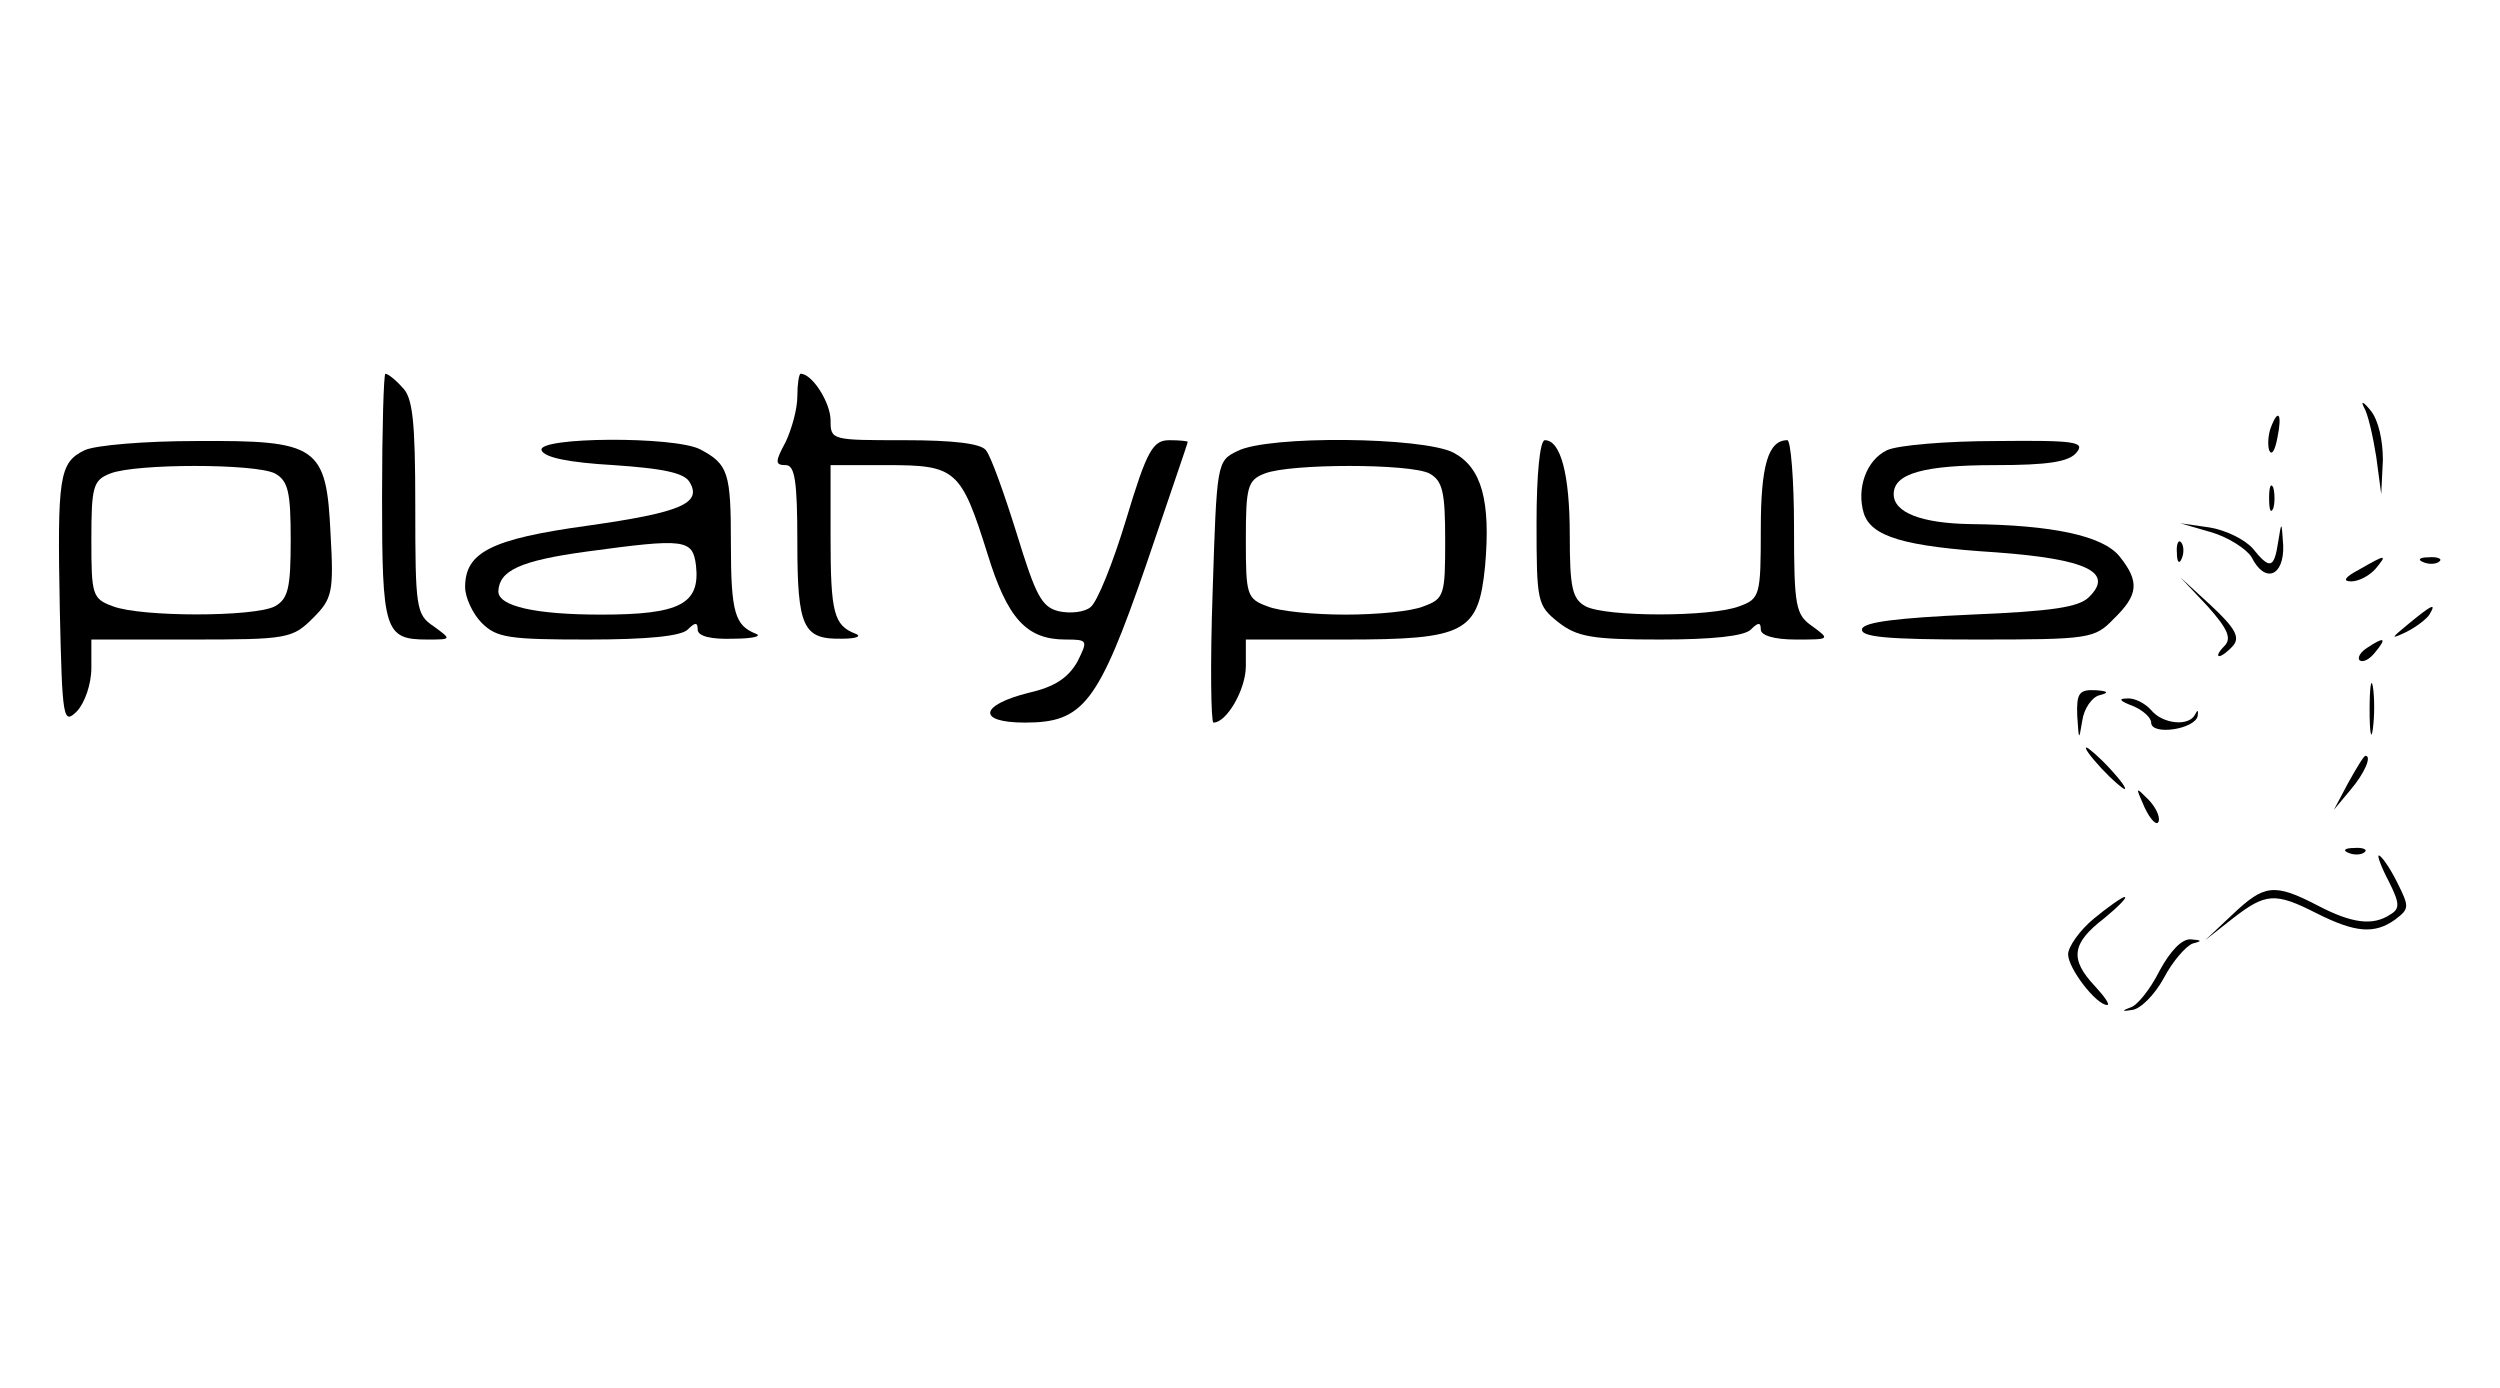
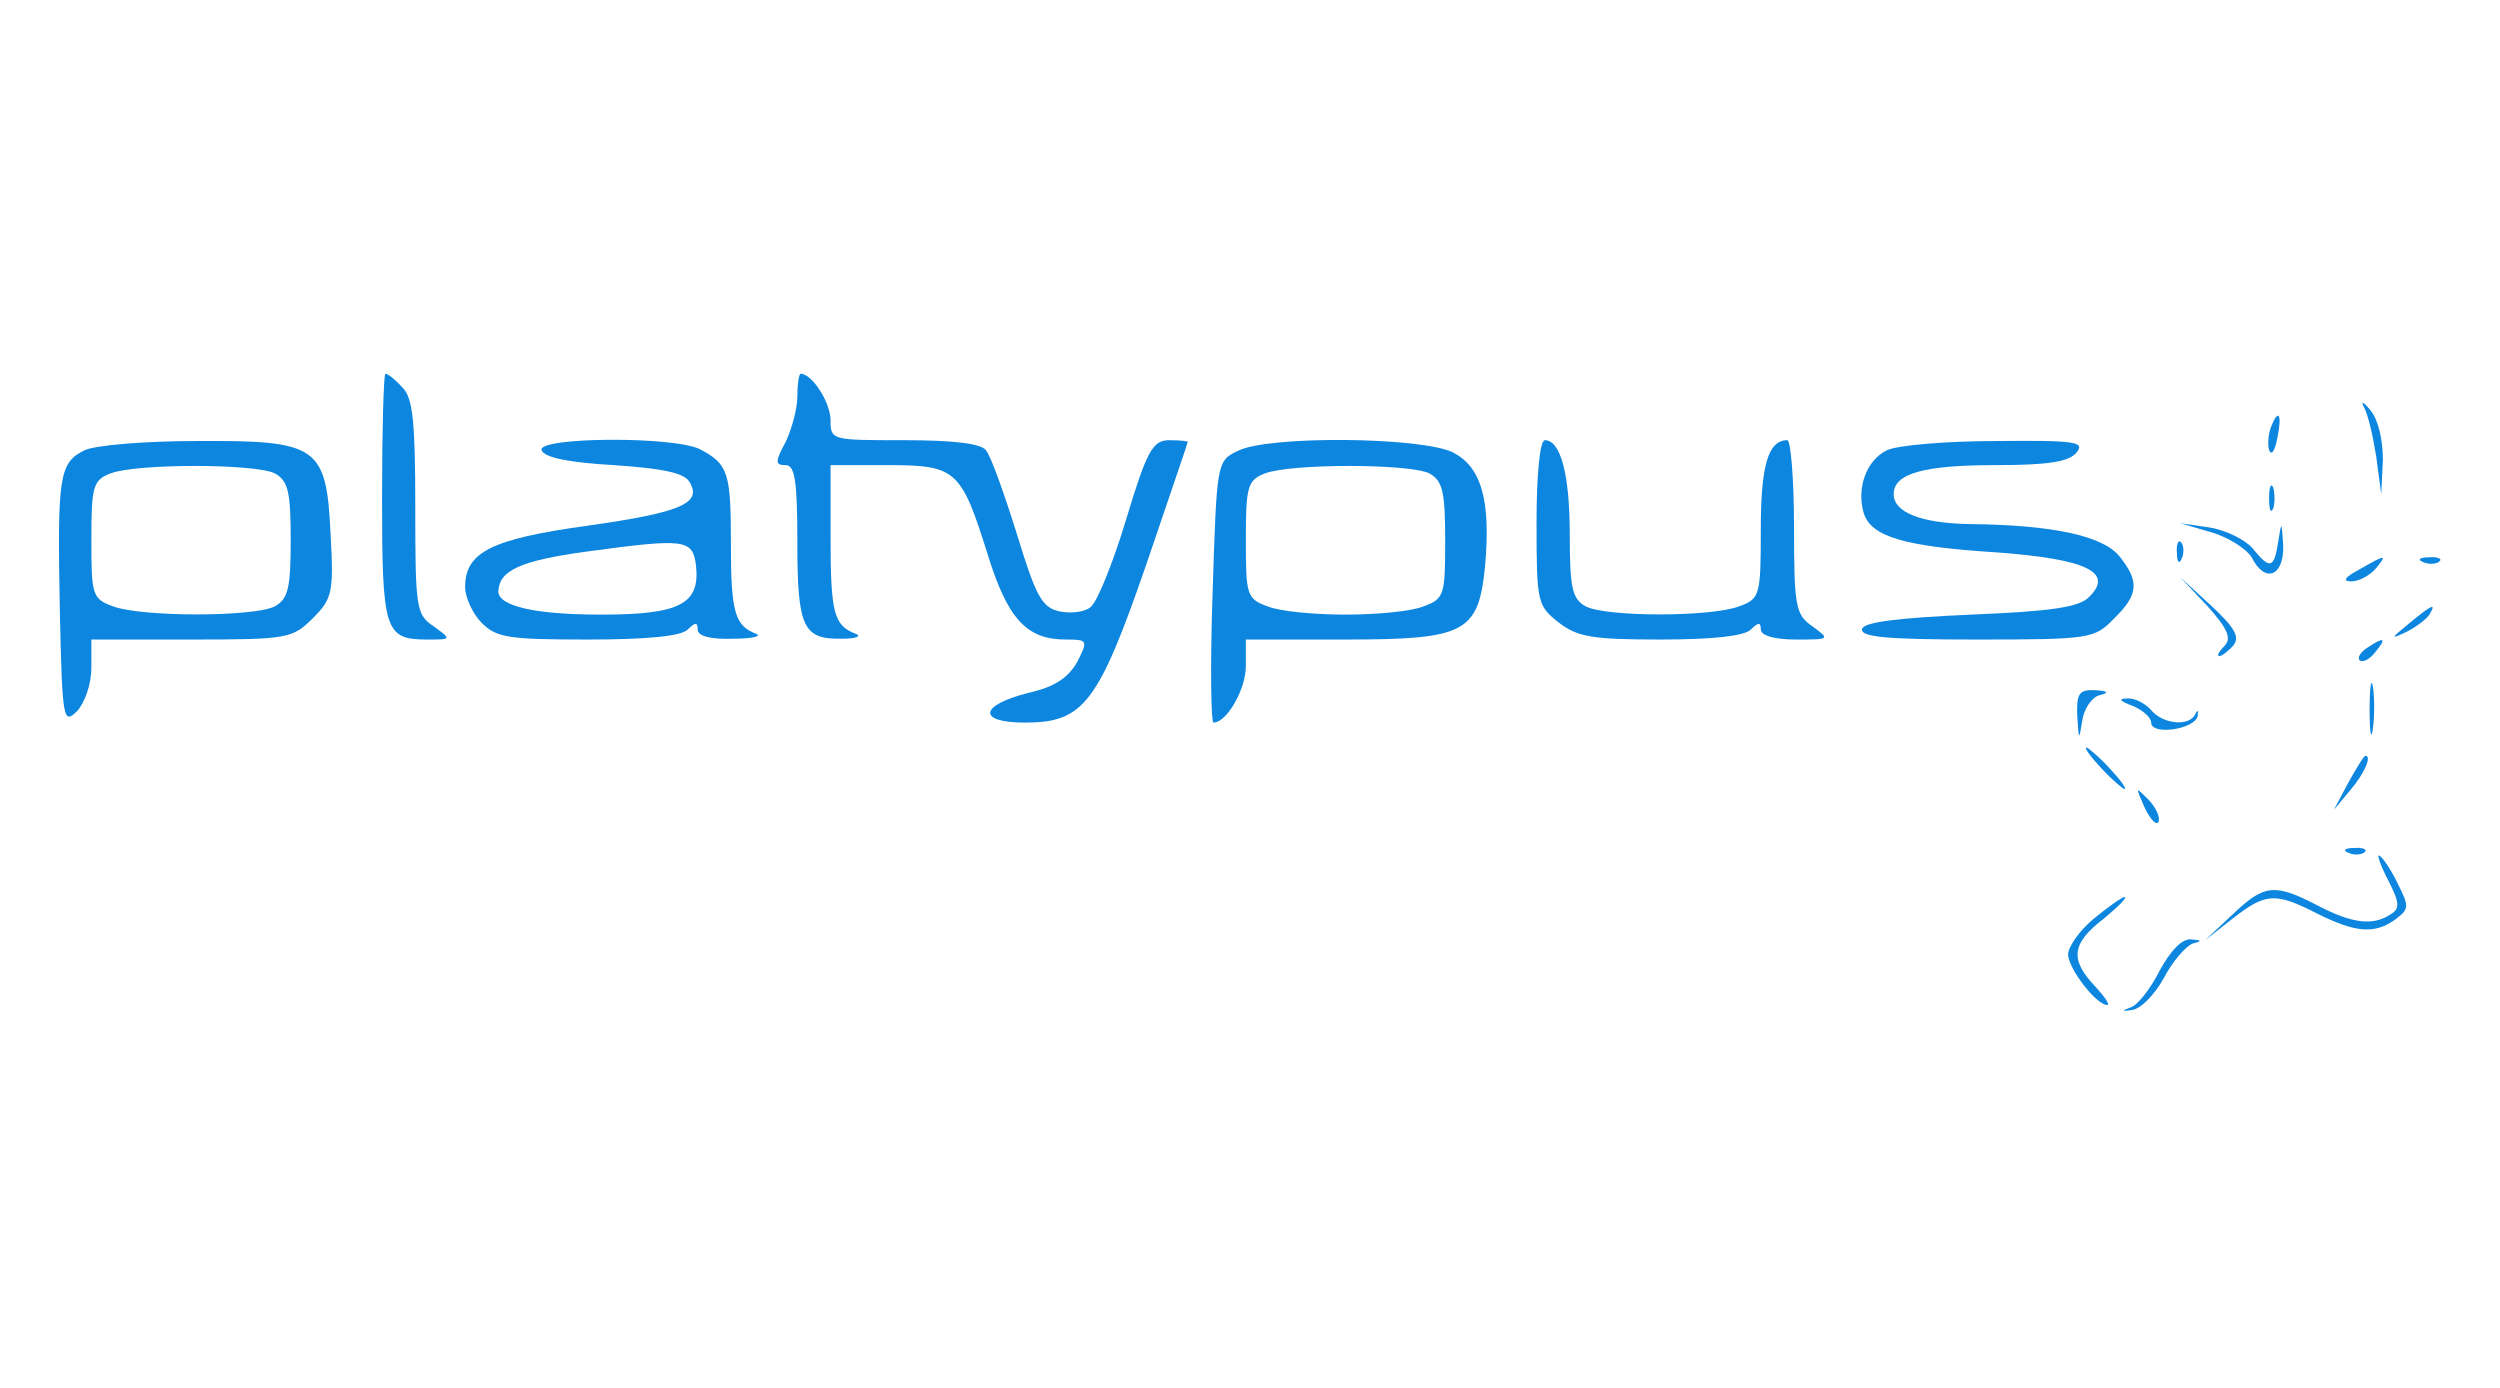
<svg xmlns="http://www.w3.org/2000/svg" version="1.0" width="301pt" height="167pt" viewBox="0 0 301 167" preserveAspectRatio="xMidYMid meet">
-   <g transform="translate(0,167) scale(0.1,-0.1)" fill="#000000" stroke="none">
+   <g transform="translate(0,167) scale(0.1,-0.1)" fill="#0d86df" stroke="none">
    <path d="M460 1072 c0 -161 3 -172 54 -172 30 0 30 0 8 16 -21 14 -22 22 -22 144 0 104 -3 132 -16 144 -8 9 -17 16 -20 16 -2 0 -4 -67 -4 -148z" />
    <path d="M960 1193 c0 -16 -7 -40 -14 -55 -13 -24 -13 -28 0 -28 11 0 14 -19 14 -93 0 -103 7 -117 54 -116 17 0 24 3 16 6 -26 10 -30 25 -30 116 l0 87 68 0 c83 0 89 -5 121 -107 24 -78 47 -103 94 -103 27 0 27 -1 14 -27 -11 -19 -27 -30 -58 -37 -60 -15 -63 -36 -5 -36 70 0 88 22 146 190 27 80 50 146 50 148 0 1 -10 2 -22 2 -20 0 -27 -12 -52 -95 -16 -53 -35 -100 -43 -106 -7 -6 -24 -8 -38 -5 -21 5 -28 19 -51 94 -15 48 -31 93 -37 100 -6 8 -39 12 -98 12 -88 0 -89 0 -89 24 0 21 -22 56 -36 56 -2 0 -4 -12 -4 -27z" />
    <path d="M2846 1180 c5 -8 11 -35 15 -60 l6 -45 2 41 c0 23 -5 48 -15 60 -8 10 -12 12 -8 4z" />
    <path d="M2734 1155 c-3 -8 -4 -20 -2 -27 3 -7 7 -1 10 15 6 29 1 36 -8 12z" />
    <path d="M102 1128 c-31 -15 -33 -32 -30 -192 3 -133 4 -139 21 -122 9 10 17 32 17 52 l0 34 120 0 c116 0 122 1 147 26 23 23 25 31 21 101 -5 106 -15 113 -162 112 -61 0 -121 -5 -134 -11z m229 -28 c16 -9 19 -22 19 -80 0 -58 -3 -71 -19 -80 -25 -13 -161 -13 -195 0 -25 9 -26 14 -26 80 0 64 2 72 23 80 31 12 174 12 198 0z" />
    <path d="M652 1128 c3 -9 34 -15 87 -18 58 -4 84 -9 91 -20 16 -26 -10 -37 -123 -53 -116 -16 -147 -32 -147 -74 0 -12 9 -32 20 -43 18 -18 33 -20 128 -20 71 0 112 4 120 12 9 9 12 9 12 0 0 -8 16 -12 43 -11 23 0 35 3 27 6 -25 10 -30 25 -30 108 0 86 -3 96 -37 114 -31 16 -196 15 -191 -1z m186 -139 c5 -46 -19 -59 -114 -59 -79 0 -124 10 -124 28 1 25 26 37 107 48 118 16 127 15 131 -17z" />
    <path d="M1490 1127 c-25 -12 -25 -14 -30 -170 -3 -86 -2 -157 1 -157 16 0 39 40 39 68 l0 32 119 0 c145 0 161 8 169 88 7 79 -4 119 -38 137 -37 19 -223 21 -260 2z m231 -27 c16 -9 19 -22 19 -81 0 -65 -1 -70 -26 -79 -14 -6 -56 -10 -94 -10 -38 0 -80 4 -94 10 -25 9 -26 14 -26 80 0 64 2 72 23 80 31 12 174 12 198 0z" />
    <path d="M1850 1041 c0 -96 1 -100 26 -120 23 -18 41 -21 123 -21 62 0 101 4 109 12 9 9 12 9 12 0 0 -7 16 -12 42 -12 41 0 42 0 20 16 -20 14 -22 23 -22 120 0 57 -4 104 -8 104 -23 0 -32 -30 -32 -107 0 -80 -1 -84 -26 -93 -34 -13 -160 -13 -185 0 -16 9 -19 22 -19 86 0 73 -11 114 -30 114 -6 0 -10 -42 -10 -99z" />
    <path d="M2272 1128 c-25 -12 -37 -46 -28 -76 9 -28 48 -40 159 -47 109 -8 143 -24 112 -54 -12 -12 -44 -17 -142 -21 -89 -4 -128 -9 -131 -17 -3 -10 29 -13 138 -13 136 0 142 1 165 25 30 29 31 45 7 75 -20 25 -81 38 -180 39 -59 1 -92 14 -92 36 0 25 36 35 123 35 63 0 88 4 97 15 11 13 -1 15 -96 14 -60 0 -119 -5 -132 -11z" />
    <path d="M2732 1070 c0 -14 2 -19 5 -12 2 6 2 18 0 25 -3 6 -5 1 -5 -13z" />
    <path d="M2663 1029 c20 -6 42 -20 48 -30 16 -32 39 -23 38 14 -2 30 -2 30 -6 5 -5 -33 -10 -34 -31 -8 -10 11 -33 22 -52 25 l-35 5 38 -11z" />
    <path d="M2621 1004 c0 -11 3 -14 6 -6 3 7 2 16 -1 19 -3 4 -6 -2 -5 -13z" />
    <path d="M2840 984 c-17 -9 -20 -14 -9 -14 9 0 22 7 29 15 15 18 13 18 -20 -1z" />
    <path d="M2918 993 c7 -3 16 -2 19 1 4 3 -2 6 -13 5 -11 0 -14 -3 -6 -6z" />
    <path d="M2658 940 c25 -28 29 -39 20 -48 -7 -7 -9 -12 -6 -12 3 0 11 6 17 13 8 10 2 21 -27 48 l-37 34 33 -35z" />
    <path d="M2900 919 c-22 -18 -22 -19 -3 -10 12 6 25 16 28 21 9 15 3 12 -25 -11z" />
    <path d="M2850 890 c-8 -5 -12 -12 -9 -15 4 -3 12 1 19 10 14 17 11 19 -10 5z" />
    <path d="M2853 815 c0 -27 2 -38 4 -22 2 15 2 37 0 50 -2 12 -4 0 -4 -28z" />
    <path d="M2501 808 c2 -30 2 -30 6 -6 2 15 12 29 21 31 12 3 10 5 -5 6 -20 1 -23 -4 -22 -31z" />
    <path d="M2568 820 c12 -5 22 -14 22 -20 0 -16 53 -8 56 8 1 7 0 8 -3 2 -7 -15 -39 -12 -53 5 -7 8 -20 15 -29 14 -11 0 -9 -3 7 -9z" />
    <path d="M2530 745 c13 -14 26 -25 28 -25 3 0 -5 11 -18 25 -13 14 -26 25 -28 25 -3 0 5 -11 18 -25z" />
    <path d="M2827 727 l-17 -32 20 24 c17 20 26 41 18 41 -2 0 -11 -15 -21 -33z" />
    <path d="M2582 698 c7 -15 15 -23 17 -17 2 6 -4 18 -13 27 -15 15 -15 15 -4 -10z" />
    <path d="M2828 643 c7 -3 16 -2 19 1 4 3 -2 6 -13 5 -11 0 -14 -3 -6 -6z" />
    <path d="M2876 609 c13 -26 14 -33 2 -40 -21 -14 -46 -11 -88 11 -52 27 -64 25 -102 -11 l-33 -31 33 26 c40 31 51 32 102 6 46 -23 69 -25 94 -7 17 13 17 15 2 45 -9 18 -19 32 -22 32 -2 0 3 -14 12 -31z" />
    <path d="M2521 564 c-17 -14 -31 -34 -31 -43 0 -17 34 -61 47 -61 4 0 -3 10 -15 23 -30 32 -28 51 11 81 17 14 29 26 25 26 -3 0 -20 -12 -37 -26z" />
    <path d="M2600 501 c-11 -22 -27 -42 -35 -44 -11 -4 -10 -5 2 -3 10 1 27 18 38 38 11 21 27 39 35 42 12 3 11 4 -2 5 -11 1 -25 -14 -38 -38z" />
  </g>
</svg>
